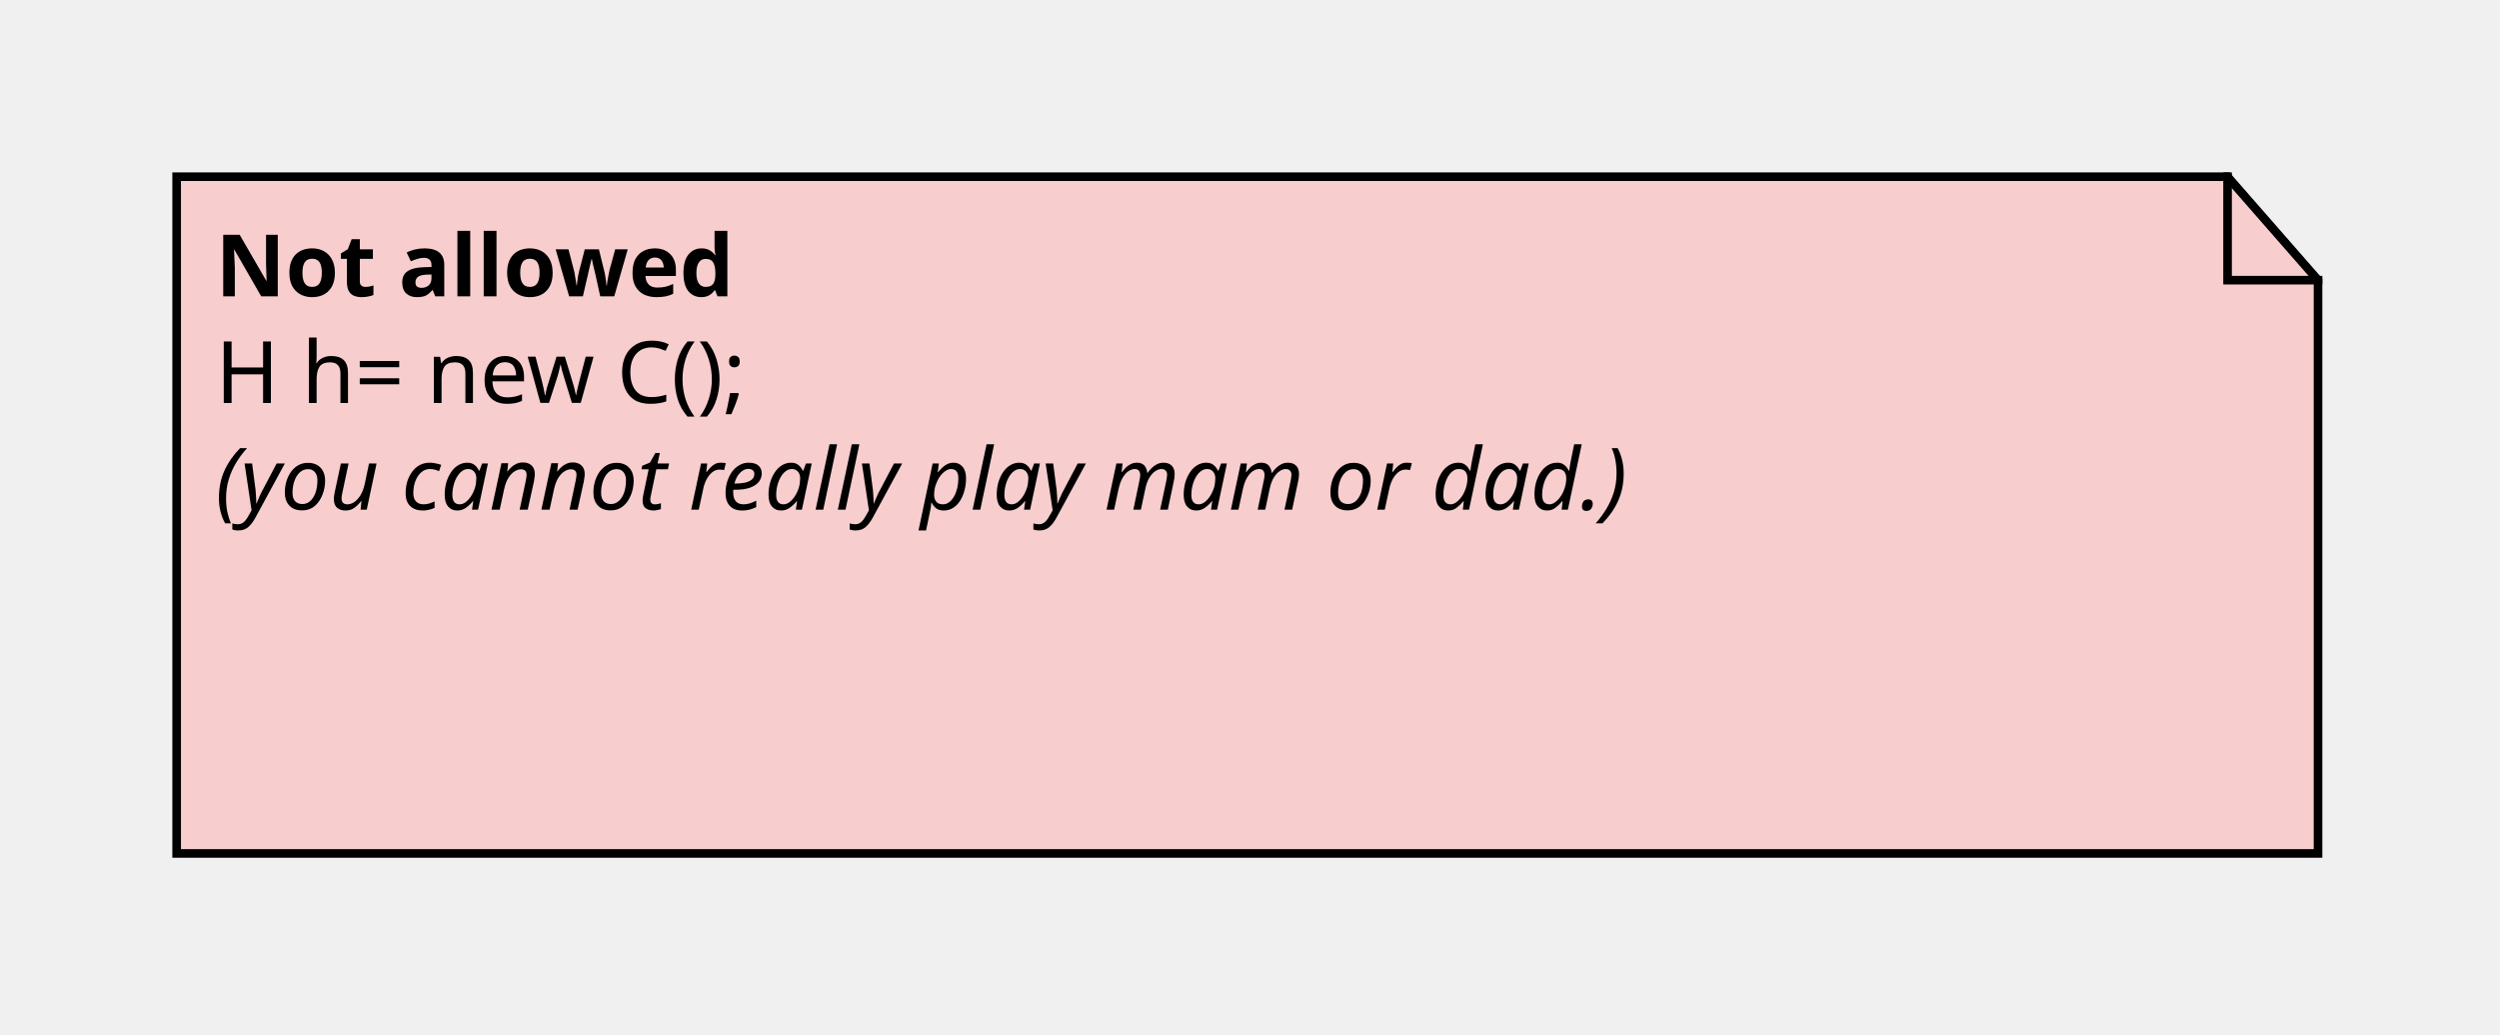
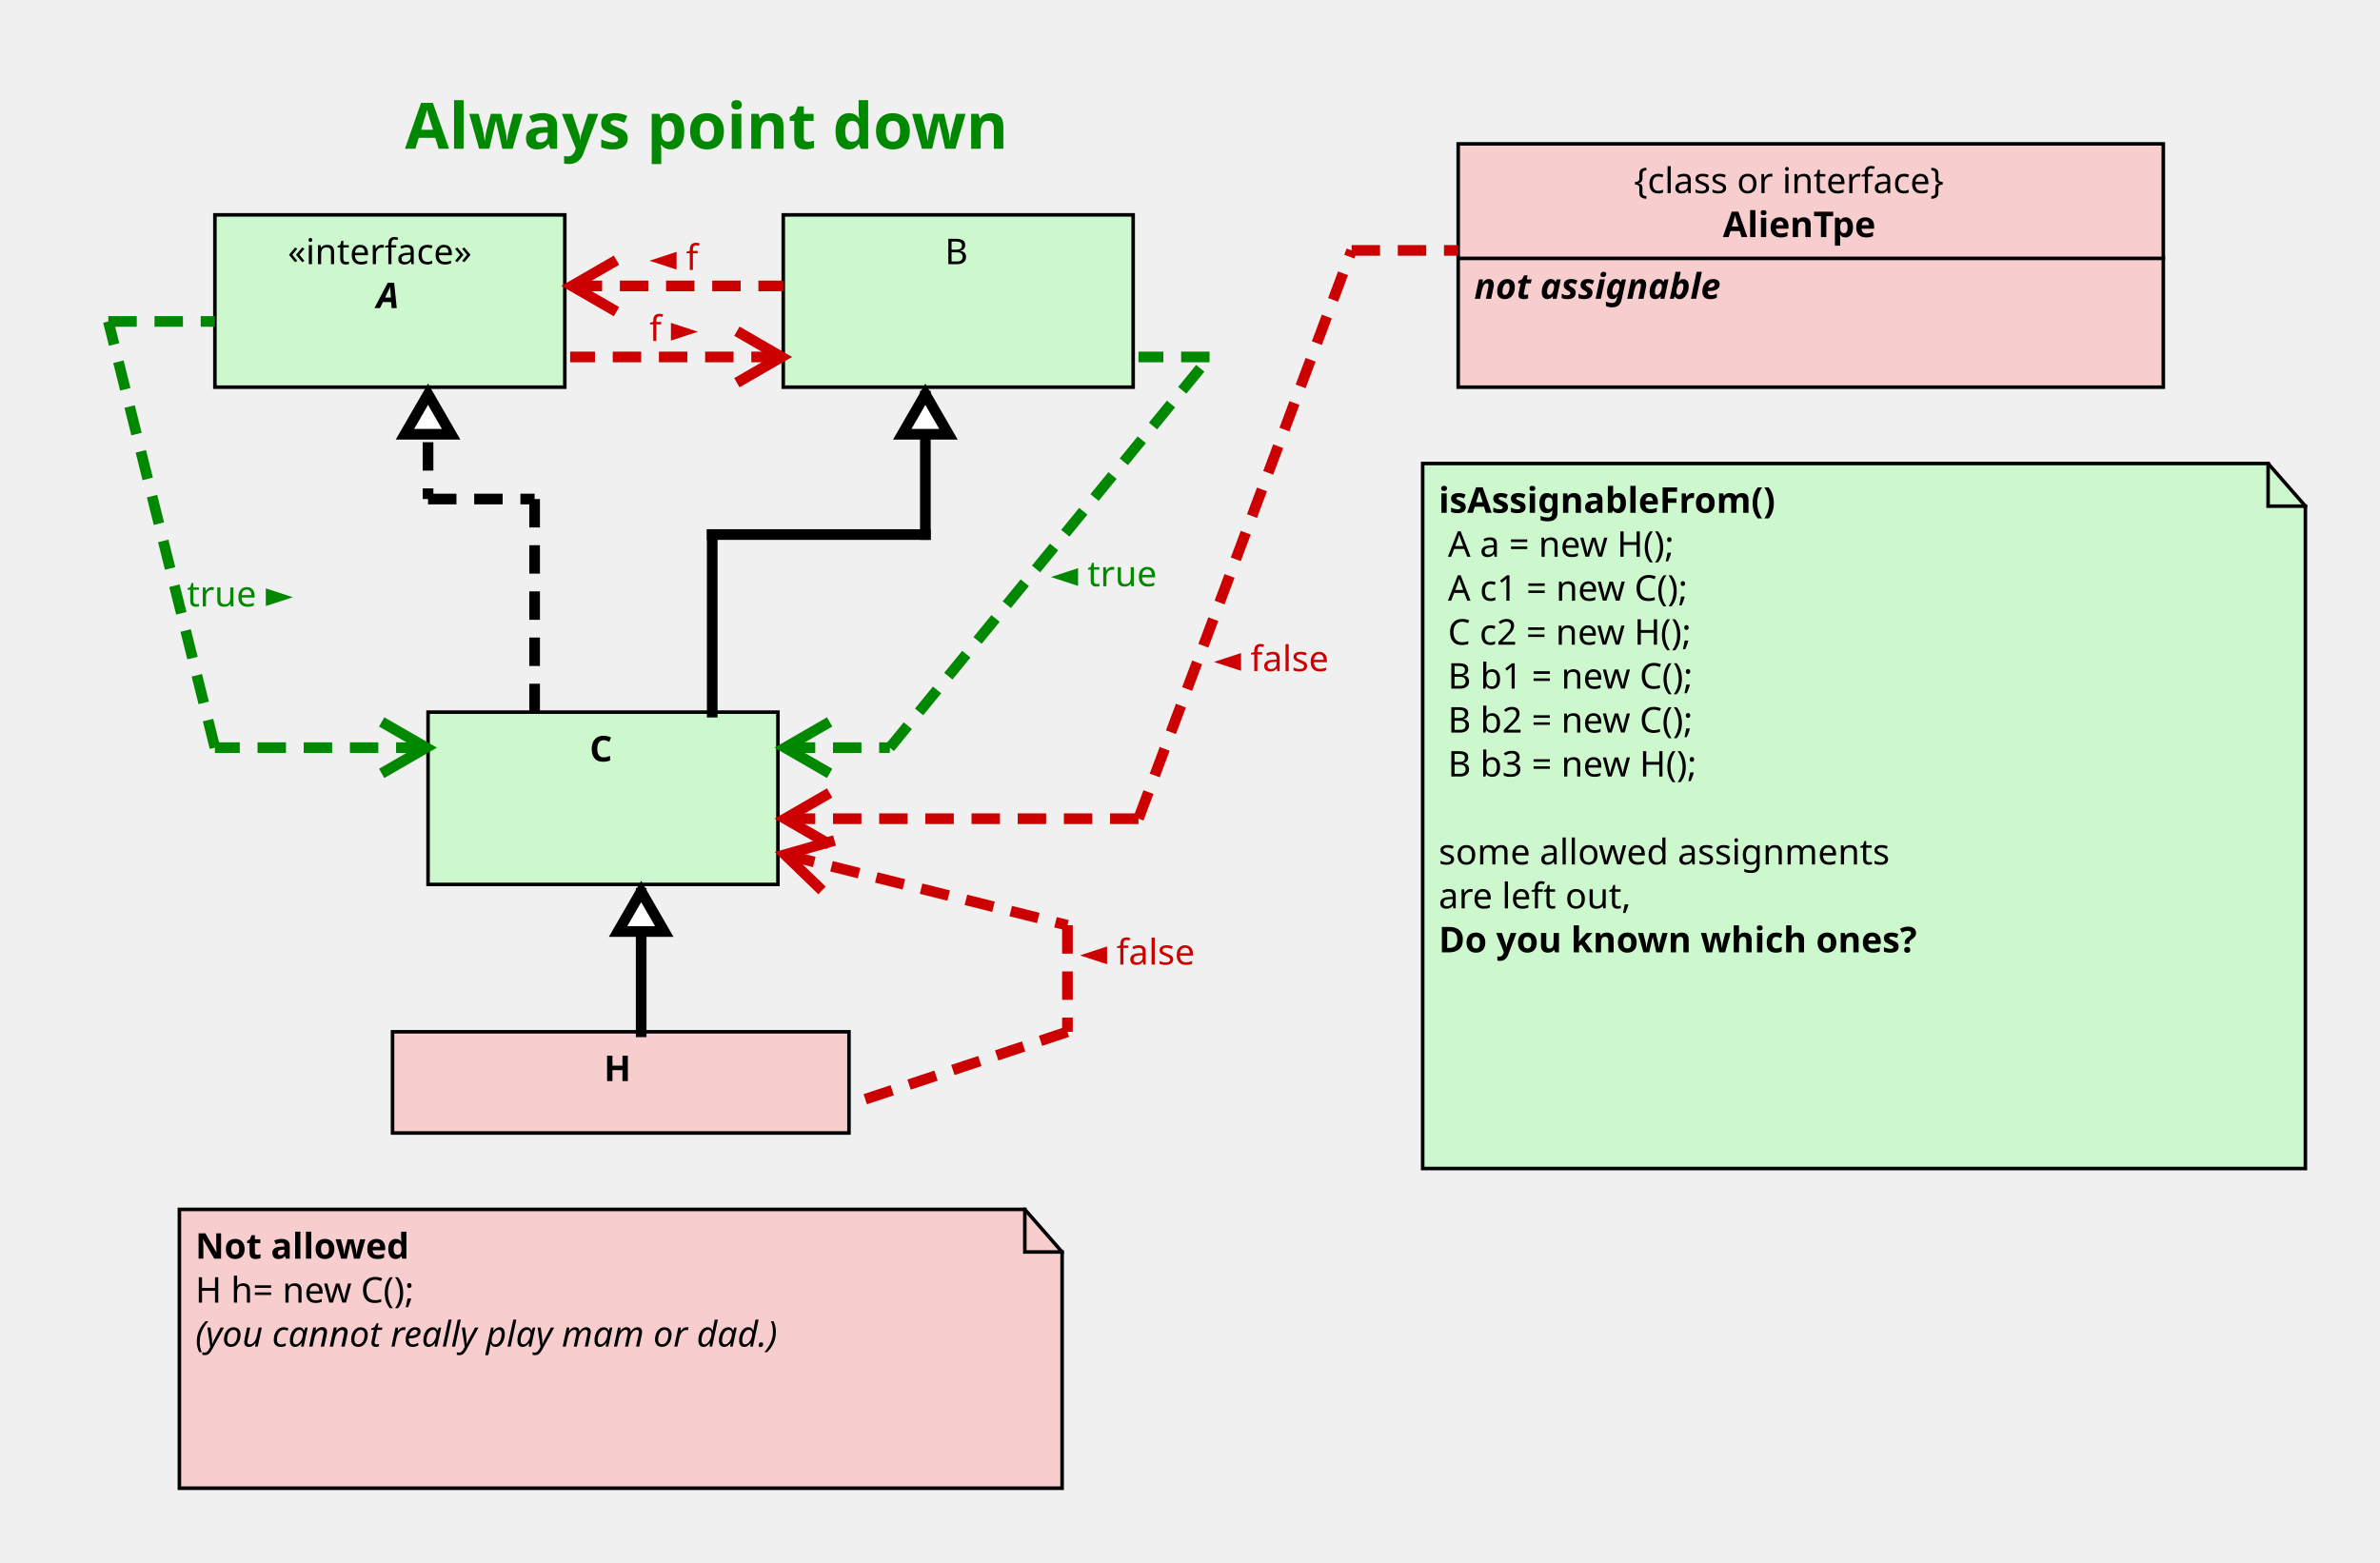
- <svg xmlns="http://www.w3.org/2000/svg" fill-opacity="1" color-rendering="auto" color-interpolation="auto" text-rendering="auto" stroke="black" stroke-linecap="square" width="290" stroke-miterlimit="10" shape-rendering="auto" stroke-opacity="1" fill="black" stroke-dasharray="none" font-weight="normal" stroke-width="1" viewBox="80 350 290 120" height="120" font-family="'Dialog'" font-style="normal" stroke-linejoin="miter" font-size="12px" stroke-dashoffset="0" image-rendering="auto">
+ <svg xmlns="http://www.w3.org/2000/svg" fill-opacity="1" color-rendering="auto" color-interpolation="auto" text-rendering="auto" stroke="black" stroke-linecap="square" width="670" stroke-miterlimit="10" shape-rendering="auto" stroke-opacity="1" fill="black" stroke-dasharray="none" font-weight="normal" stroke-width="1" viewBox="20 0 670 440" height="440" font-family="'Dialog'" font-style="normal" stroke-linejoin="miter" font-size="12px" stroke-dashoffset="0" image-rendering="auto">
  <defs id="genericDefs" />
  <g>
    <defs id="defs1">
      <clipPath clipPathUnits="userSpaceOnUse" id="clipPath1">
        <path d="M0 0 L2147483647 0 L2147483647 2147483647 L0 2147483647 L0 0 Z" />
      </clipPath>
      <clipPath clipPathUnits="userSpaceOnUse" id="clipPath2">
+         <path d="M0 0 L0 30 L220 30 L220 0 Z" />
+       </clipPath>
+       <clipPath clipPathUnits="userSpaceOnUse" id="clipPath3">
+         <path d="M0 0 L0 200 L250 200 L250 0 Z" />
+       </clipPath>
+       <clipPath clipPathUnits="userSpaceOnUse" id="clipPath4">
+         <path d="M0 0 L0 30 L130 30 L130 0 Z" />
+       </clipPath>
+       <clipPath clipPathUnits="userSpaceOnUse" id="clipPath5">
        <path d="M0 0 L0 80 L250 80 L250 0 Z" />
      </clipPath>
+       <clipPath clipPathUnits="userSpaceOnUse" id="clipPath6">
+         <path d="M0 0 L0 70 L200 70 L200 0 Z" />
+       </clipPath>
+       <clipPath clipPathUnits="userSpaceOnUse" id="clipPath7">
+         <path d="M0 0 L0 50 L100 50 L100 0 Z" />
+       </clipPath>
+       <clipPath clipPathUnits="userSpaceOnUse" id="clipPath8">
+         <path d="M0 0 L0 40 L90 40 L90 0 Z" />
+       </clipPath>
+       <clipPath clipPathUnits="userSpaceOnUse" id="clipPath9">
+         <path d="M0 0 L0 70 L30 70 L30 0 Z" />
+       </clipPath>
+       <clipPath clipPathUnits="userSpaceOnUse" id="clipPath10">
+         <path d="M0 0 L0 100 L140 100 L140 0 Z" />
+       </clipPath>
+       <clipPath clipPathUnits="userSpaceOnUse" id="clipPath11">
+         <path d="M0 0 L0 120 L90 120 L90 0 Z" />
+       </clipPath>
+       <clipPath clipPathUnits="userSpaceOnUse" id="clipPath12">
+         <path d="M0 0 L0 120 L60 120 L60 0 Z" />
+       </clipPath>
+       <clipPath clipPathUnits="userSpaceOnUse" id="clipPath13">
+         <path d="M0 0 L0 140 L150 140 L150 0 Z" />
+       </clipPath>
+       <clipPath clipPathUnits="userSpaceOnUse" id="clipPath14">
+         <path d="M0 0 L0 150 L120 150 L120 0 Z" />
+       </clipPath>
+       <clipPath clipPathUnits="userSpaceOnUse" id="clipPath15">
+         <path d="M0 0 L0 190 L220 190 L220 0 Z" />
+       </clipPath>
    </defs>
-     <g fill="rgb(255,170,170)" fill-opacity="0.49" transform="translate(100,370)" stroke-opacity="0.49" stroke="rgb(255,170,170)">
-       <path d="M0.5 0.5 L238.5 0.5 L249 12.5 L249 79 L0.5 79 Z" stroke="none" clip-path="url(#clipPath2)" />
+     <g fill="rgb(255,255,255)" fill-opacity="0" transform="translate(120,20)" stroke-opacity="0" stroke="rgb(255,255,255)">
+       <rect x="0.5" width="218.5" height="28.5" y="0.5" clip-path="url(#clipPath2)" stroke="none" />
    </g>
-     <g transform="translate(100,370)">
-       <path fill="none" d="M0.5 0.5 L238.5 0.5 L249 12.5 L249 79 L0.5 79 Z" clip-path="url(#clipPath2)" />
-       <path fill="none" d="M238.5 0.5 L238.5 12.5 L249 12.5" clip-path="url(#clipPath2)" />
-       <text x="5" font-size="10px" y="14.375" clip-path="url(#clipPath2)" font-family="sans-serif" stroke="none" font-weight="bold" xml:space="preserve">Not allowed</text>
-       <text x="5" font-size="10px" y="26.75" clip-path="url(#clipPath2)" font-family="sans-serif" stroke="none" xml:space="preserve">H h= new C();</text>
-       <text x="5" font-size="10px" y="39.125" clip-path="url(#clipPath2)" font-family="sans-serif" font-style="italic" stroke="none" xml:space="preserve">(you cannot really play mam or dad.)</text>
+     <g fill="rgb(0,136,0)" font-size="18px" font-weight="bold" font-family="sans-serif" transform="translate(120,20)" stroke="rgb(0,136,0)">
+       <text x="14" xml:space="preserve" y="21.875" clip-path="url(#clipPath2)" stroke="none">Always point down</text>
+     </g>
+     <g fill="rgb(170,255,170)" fill-opacity="0.49" transform="translate(420,130)" stroke-opacity="0.49" stroke="rgb(170,255,170)">
+       <path d="M0.5 0.5 L238.5 0.5 L249 12.5 L249 199 L0.5 199 Z" stroke="none" clip-path="url(#clipPath3)" />
+     </g>
+     <g transform="translate(420,130)">
+       <path fill="none" d="M0.5 0.5 L238.5 0.5 L249 12.5 L249 199 L0.5 199 Z" clip-path="url(#clipPath3)" />
+       <path fill="none" d="M238.5 0.5 L238.5 12.5 L249 12.5" clip-path="url(#clipPath3)" />
+       <text x="5" font-size="10px" y="14.375" clip-path="url(#clipPath3)" font-family="sans-serif" stroke="none" font-weight="bold" xml:space="preserve">isAssignableFrom()</text>
+       <text x="5" font-size="10px" y="26.75" clip-path="url(#clipPath3)" font-family="sans-serif" stroke="none" xml:space="preserve"> A a = new H();</text>
+       <text x="5" font-size="10px" y="39.125" clip-path="url(#clipPath3)" font-family="sans-serif" stroke="none" xml:space="preserve"> A c1 = new C();</text>
+       <text x="5" font-size="10px" y="51.5" clip-path="url(#clipPath3)" font-family="sans-serif" stroke="none" xml:space="preserve"> C c2 = new H();</text>
+       <text x="5" font-size="10px" y="63.875" clip-path="url(#clipPath3)" font-family="sans-serif" stroke="none" xml:space="preserve"> B b1 = new C();</text>
+       <text x="5" font-size="10px" y="76.25" clip-path="url(#clipPath3)" font-family="sans-serif" stroke="none" xml:space="preserve"> B b2 = new C();</text>
+       <text x="5" font-size="10px" y="88.625" clip-path="url(#clipPath3)" font-family="sans-serif" stroke="none" xml:space="preserve"> B b3 = new H();</text>
+       <text x="5" font-size="10px" y="101" clip-path="url(#clipPath3)" font-family="sans-serif" stroke="none" xml:space="preserve">   </text>
+       <text x="5" font-size="10px" y="113.375" clip-path="url(#clipPath3)" font-family="sans-serif" stroke="none" xml:space="preserve">some allowed assignments</text>
+       <text x="5" font-size="10px" y="125.75" clip-path="url(#clipPath3)" font-family="sans-serif" stroke="none" xml:space="preserve">are left out, </text>
+       <text x="5" font-size="10px" y="138.125" clip-path="url(#clipPath3)" font-family="sans-serif" stroke="none" font-weight="bold" xml:space="preserve">Do you known which ones?</text>
+     </g>
+     <g fill="rgb(255,170,170)" fill-opacity="0.49" transform="translate(130,290)" stroke-opacity="0.49" stroke="rgb(255,170,170)">
+       <rect x="0.5" width="128.5" height="28.5" y="0.5" clip-path="url(#clipPath4)" stroke="none" />
+     </g>
+     <g transform="translate(130,290)">
+       <rect fill="none" x="0.5" width="128.5" height="28.5" y="0.5" clip-path="url(#clipPath4)" />
+       <text x="60" font-size="10px" y="14.375" clip-path="url(#clipPath4)" font-family="sans-serif" stroke="none" font-weight="bold" xml:space="preserve">H</text>
+     </g>
+     <g fill="rgb(255,170,170)" fill-opacity="0.49" transform="translate(70,340)" stroke-opacity="0.49" stroke="rgb(255,170,170)">
+       <path d="M0.5 0.5 L238.5 0.5 L249 12.5 L249 79 L0.5 79 Z" stroke="none" clip-path="url(#clipPath5)" />
+     </g>
+     <g transform="translate(70,340)">
+       <path fill="none" d="M0.5 0.5 L238.5 0.5 L249 12.5 L249 79 L0.5 79 Z" clip-path="url(#clipPath5)" />
+       <path fill="none" d="M238.5 0.5 L238.5 12.5 L249 12.5" clip-path="url(#clipPath5)" />
+       <text x="5" font-size="10px" y="14.375" clip-path="url(#clipPath5)" font-family="sans-serif" stroke="none" font-weight="bold" xml:space="preserve">Not allowed</text>
+       <text x="5" font-size="10px" y="26.75" clip-path="url(#clipPath5)" font-family="sans-serif" stroke="none" xml:space="preserve">H h= new C();</text>
+       <text x="5" font-size="10px" y="39.125" clip-path="url(#clipPath5)" font-family="sans-serif" font-style="italic" stroke="none" xml:space="preserve">(you cannot really play mam or dad.)</text>
+     </g>
+     <g fill="rgb(255,170,170)" fill-opacity="0.49" transform="translate(430,40)" stroke-opacity="0.49" stroke="rgb(255,170,170)">
+       <rect x="0.5" width="198.5" height="68.5" y="0.5" clip-path="url(#clipPath6)" stroke="none" />
+     </g>
+     <g transform="translate(430,40)">
+       <rect fill="none" x="0.5" width="198.5" height="68.5" y="0.5" clip-path="url(#clipPath6)" />
+       <text x="50" font-size="10px" y="14.375" clip-path="url(#clipPath6)" font-family="sans-serif" stroke="none" xml:space="preserve">{class or interface}</text>
+       <text x="75" font-size="10px" y="26.75" clip-path="url(#clipPath6)" font-family="sans-serif" stroke="none" font-weight="bold" xml:space="preserve">AlienTpe</text>
+       <path fill="none" d="M1 32.75 L199 32.75" clip-path="url(#clipPath6)" />
+     </g>
+     <g font-style="italic" font-size="10px" font-weight="bold" font-family="sans-serif" transform="translate(430,40)">
+       <text x="5" xml:space="preserve" y="44.125" clip-path="url(#clipPath6)" stroke="none">not assignable</text>
+     </g>
+     <g fill="rgb(170,255,170)" fill-opacity="0.49" transform="translate(140,200)" stroke-opacity="0.49" stroke="rgb(170,255,170)">
+       <rect x="0.5" width="98.5" height="48.5" y="0.5" clip-path="url(#clipPath7)" stroke="none" />
+     </g>
+     <g transform="translate(140,200)">
+       <rect fill="none" x="0.5" width="98.5" height="48.5" y="0.5" clip-path="url(#clipPath7)" />
+       <text x="46" font-size="10px" y="14.375" clip-path="url(#clipPath7)" font-family="sans-serif" stroke="none" font-weight="bold" xml:space="preserve">C</text>
+     </g>
+     <g fill="rgb(170,255,170)" fill-opacity="0.49" transform="translate(240,60)" stroke-opacity="0.49" stroke="rgb(170,255,170)">
+       <rect x="0.5" width="98.5" height="48.5" y="0.5" clip-path="url(#clipPath7)" stroke="none" />
+     </g>
+     <g transform="translate(240,60)">
+       <rect fill="none" x="0.5" width="98.5" height="48.5" y="0.5" clip-path="url(#clipPath7)" />
+       <text x="46" font-size="10px" y="14.375" clip-path="url(#clipPath7)" font-family="sans-serif" stroke="none" xml:space="preserve">B</text>
+     </g>
+     <g fill="rgb(170,255,170)" fill-opacity="0.49" transform="translate(80,60)" stroke-opacity="0.49" stroke="rgb(170,255,170)">
+       <rect x="0.5" width="98.5" height="48.5" y="0.5" clip-path="url(#clipPath7)" stroke="none" />
+     </g>
+     <g transform="translate(80,60)">
+       <rect fill="none" x="0.5" width="98.5" height="48.5" y="0.5" clip-path="url(#clipPath7)" />
+       <text x="21" font-size="10px" y="14.375" clip-path="url(#clipPath7)" font-family="sans-serif" stroke="none" xml:space="preserve">«interface»</text>
+     </g>
+     <g font-style="italic" font-size="10px" font-weight="bold" font-family="sans-serif" transform="translate(80,60)">
+       <text x="46" xml:space="preserve" y="26.75" clip-path="url(#clipPath7)" stroke="none">A</text>
+     </g>
+     <g stroke-linecap="butt" transform="translate(170,80)" fill="rgb(204,0,0)" stroke-dasharray="8,5" stroke="rgb(204,0,0)" stroke-width="3" stroke-miterlimit="5">
+       <path fill="none" d="M69.5 20.5 L10.5 20.5" clip-path="url(#clipPath8)" />
+       <path fill="none" stroke-miterlimit="10" stroke-dasharray="none" d="M58.742 14 L70 20.5 L58.742 27" clip-path="url(#clipPath8)" stroke-linecap="square" />
+     </g>
+     <g fill="rgb(204,0,0)" font-size="10px" stroke-width="3" font-family="sans-serif" transform="translate(170,80)" stroke="rgb(204,0,0)">
+       <text x="32.805" xml:space="preserve" y="16" clip-path="url(#clipPath8)" stroke="none">f ►</text>
+     </g>
+     <g stroke-linecap="butt" transform="translate(170,60)" fill="rgb(204,0,0)" stroke-dasharray="8,5" stroke="rgb(204,0,0)" stroke-width="3" stroke-miterlimit="5">
+       <path fill="none" d="M11.5 20.5 L70.5 20.5" clip-path="url(#clipPath8)" />
+       <path fill="none" stroke-miterlimit="10" stroke-dasharray="none" d="M22.258 27 L11 20.5 L22.258 14" clip-path="url(#clipPath8)" stroke-linecap="square" />
+     </g>
+     <g fill="rgb(204,0,0)" font-size="10px" stroke-width="3" font-family="sans-serif" transform="translate(170,60)" stroke="rgb(204,0,0)">
+       <text x="32.805" xml:space="preserve" y="16" clip-path="url(#clipPath8)" stroke="none">◄ f</text>
+     </g>
+     <g stroke-width="3" transform="translate(190,240)">
+       <path fill="none" d="M10.5 11.5 L10.5 50.5" clip-path="url(#clipPath9)" />
+       <path fill="white" d="M4 22.258 L10.5 11 L17 22.258 Z" clip-path="url(#clipPath9)" stroke="none" />
+       <path fill="none" d="M4 22.258 L10.5 11 L17 22.258 Z" clip-path="url(#clipPath9)" />
+     </g>
+     <g stroke-linecap="butt" transform="translate(230,230)" fill="rgb(204,0,0)" stroke-dasharray="8,5" stroke="rgb(204,0,0)" stroke-width="3" stroke-miterlimit="5">
+       <path fill="none" d="M11.47 10.742 L90.5 30.5" clip-path="url(#clipPath10)" />
+       <path fill="none" d="M90.5 30.5 L90.5 60.5" clip-path="url(#clipPath10)" />
+       <path fill="none" d="M90.5 60.5 L30.5 80.5" clip-path="url(#clipPath10)" />
+       <path fill="none" stroke-miterlimit="10" stroke-dasharray="none" d="M20.331 19.658 L10.985 10.621 L23.484 7.046" clip-path="url(#clipPath10)" stroke-linecap="square" />
+     </g>
+     <g fill="rgb(204,0,0)" font-size="10px" stroke-width="3" font-family="sans-serif" transform="translate(230,230)" stroke="rgb(204,0,0)">
+       <text x="94" xml:space="preserve" y="41.579" clip-path="url(#clipPath10)" stroke="none">◄ false</text>
+     </g>
+     <g stroke-width="3" transform="translate(210,100)">
+       <path fill="none" d="M70.5 11.5 L70.5 50.5" clip-path="url(#clipPath11)" />
+       <path fill="none" d="M70.5 50.5 L10.5 50.5" clip-path="url(#clipPath11)" />
+       <path fill="none" d="M10.5 50.5 L10.5 100.5" clip-path="url(#clipPath11)" />
+       <path fill="white" d="M64 22.258 L70.5 11 L77 22.258 Z" clip-path="url(#clipPath11)" stroke="none" />
+       <path fill="none" d="M64 22.258 L70.5 11 L77 22.258 Z" clip-path="url(#clipPath11)" />
+     </g>
+     <g stroke-miterlimit="5" stroke-dasharray="8,5" stroke-width="3" transform="translate(130,100)" stroke-linecap="butt">
+       <path fill="none" d="M10.5 11.5 L10.5 40.5" clip-path="url(#clipPath12)" />
+       <path fill="none" d="M10.5 40.5 L40.5 40.5" clip-path="url(#clipPath12)" />
+       <path fill="none" d="M40.5 40.5 L40.5 100.5" clip-path="url(#clipPath12)" />
+       <path fill="white" d="M4 22.258 L10.5 11 L17 22.258 Z" clip-path="url(#clipPath12)" stroke="none" />
+       <path fill="none" stroke-miterlimit="10" stroke-dasharray="none" d="M4 22.258 L10.5 11 L17 22.258 Z" clip-path="url(#clipPath12)" stroke-linecap="square" />
+     </g>
+     <g stroke-linecap="butt" transform="translate(230,90)" fill="rgb(0,136,0)" stroke-dasharray="8,5" stroke="rgb(0,136,0)" stroke-width="3" stroke-miterlimit="5">
+       <path fill="none" d="M11.5 120.5 L40.5 120.5" clip-path="url(#clipPath13)" />
+       <path fill="none" d="M40.5 120.5 L130.5 10.5" clip-path="url(#clipPath13)" />
+       <path fill="none" d="M130.5 10.5 L110.5 10.5" clip-path="url(#clipPath13)" />
+       <path fill="none" stroke-miterlimit="10" stroke-dasharray="none" d="M22.258 127 L11 120.5 L22.258 114" clip-path="url(#clipPath13)" stroke-linecap="square" />
+     </g>
+     <g fill="rgb(0,136,0)" font-size="10px" stroke-width="3" font-family="sans-serif" transform="translate(230,90)" stroke="rgb(0,136,0)">
+       <text x="85.834" xml:space="preserve" y="75.057" clip-path="url(#clipPath13)" stroke="none">◄ true</text>
+     </g>
+     <g stroke-linecap="butt" transform="translate(40,80)" fill="rgb(0,136,0)" stroke-dasharray="8,5" stroke="rgb(0,136,0)" stroke-width="3" stroke-miterlimit="5">
+       <path fill="none" d="M99.5 130.5 L40.5 130.5" clip-path="url(#clipPath14)" />
+       <path fill="none" d="M40.5 130.5 L10.5 10.5" clip-path="url(#clipPath14)" />
+       <path fill="none" d="M10.5 10.5 L40.5 10.5" clip-path="url(#clipPath14)" />
+       <path fill="none" stroke-miterlimit="10" stroke-dasharray="none" d="M88.742 124 L100 130.5 L88.742 137" clip-path="url(#clipPath14)" stroke-linecap="square" />
+     </g>
+     <g fill="rgb(0,136,0)" font-size="10px" stroke-width="3" font-family="sans-serif" transform="translate(40,80)" stroke="rgb(0,136,0)">
+       <text x="32.638" xml:space="preserve" y="90.74" clip-path="url(#clipPath14)" stroke="none">true ►</text>
+     </g>
+     <g stroke-linecap="butt" transform="translate(230,60)" fill="rgb(204,0,0)" stroke-dasharray="8,5" stroke="rgb(204,0,0)" stroke-width="3" stroke-miterlimit="5">
+       <path fill="none" d="M11.5 170.5 L110.5 170.5" clip-path="url(#clipPath15)" />
+       <path fill="none" d="M110.5 170.5 L170.5 10.5" clip-path="url(#clipPath15)" />
+       <path fill="none" d="M170.5 10.5 L200.5 10.5" clip-path="url(#clipPath15)" />
+       <path fill="none" stroke-miterlimit="10" stroke-dasharray="none" d="M22.258 177 L11 170.5 L22.258 164" clip-path="url(#clipPath15)" stroke-linecap="square" />
+     </g>
+     <g fill="rgb(204,0,0)" font-size="10px" stroke-width="3" font-family="sans-serif" transform="translate(230,60)" stroke="rgb(204,0,0)">
+       <text x="131.711" xml:space="preserve" y="128.959" clip-path="url(#clipPath15)" stroke="none">◄ false</text>
    </g>
  </g>
</svg>
